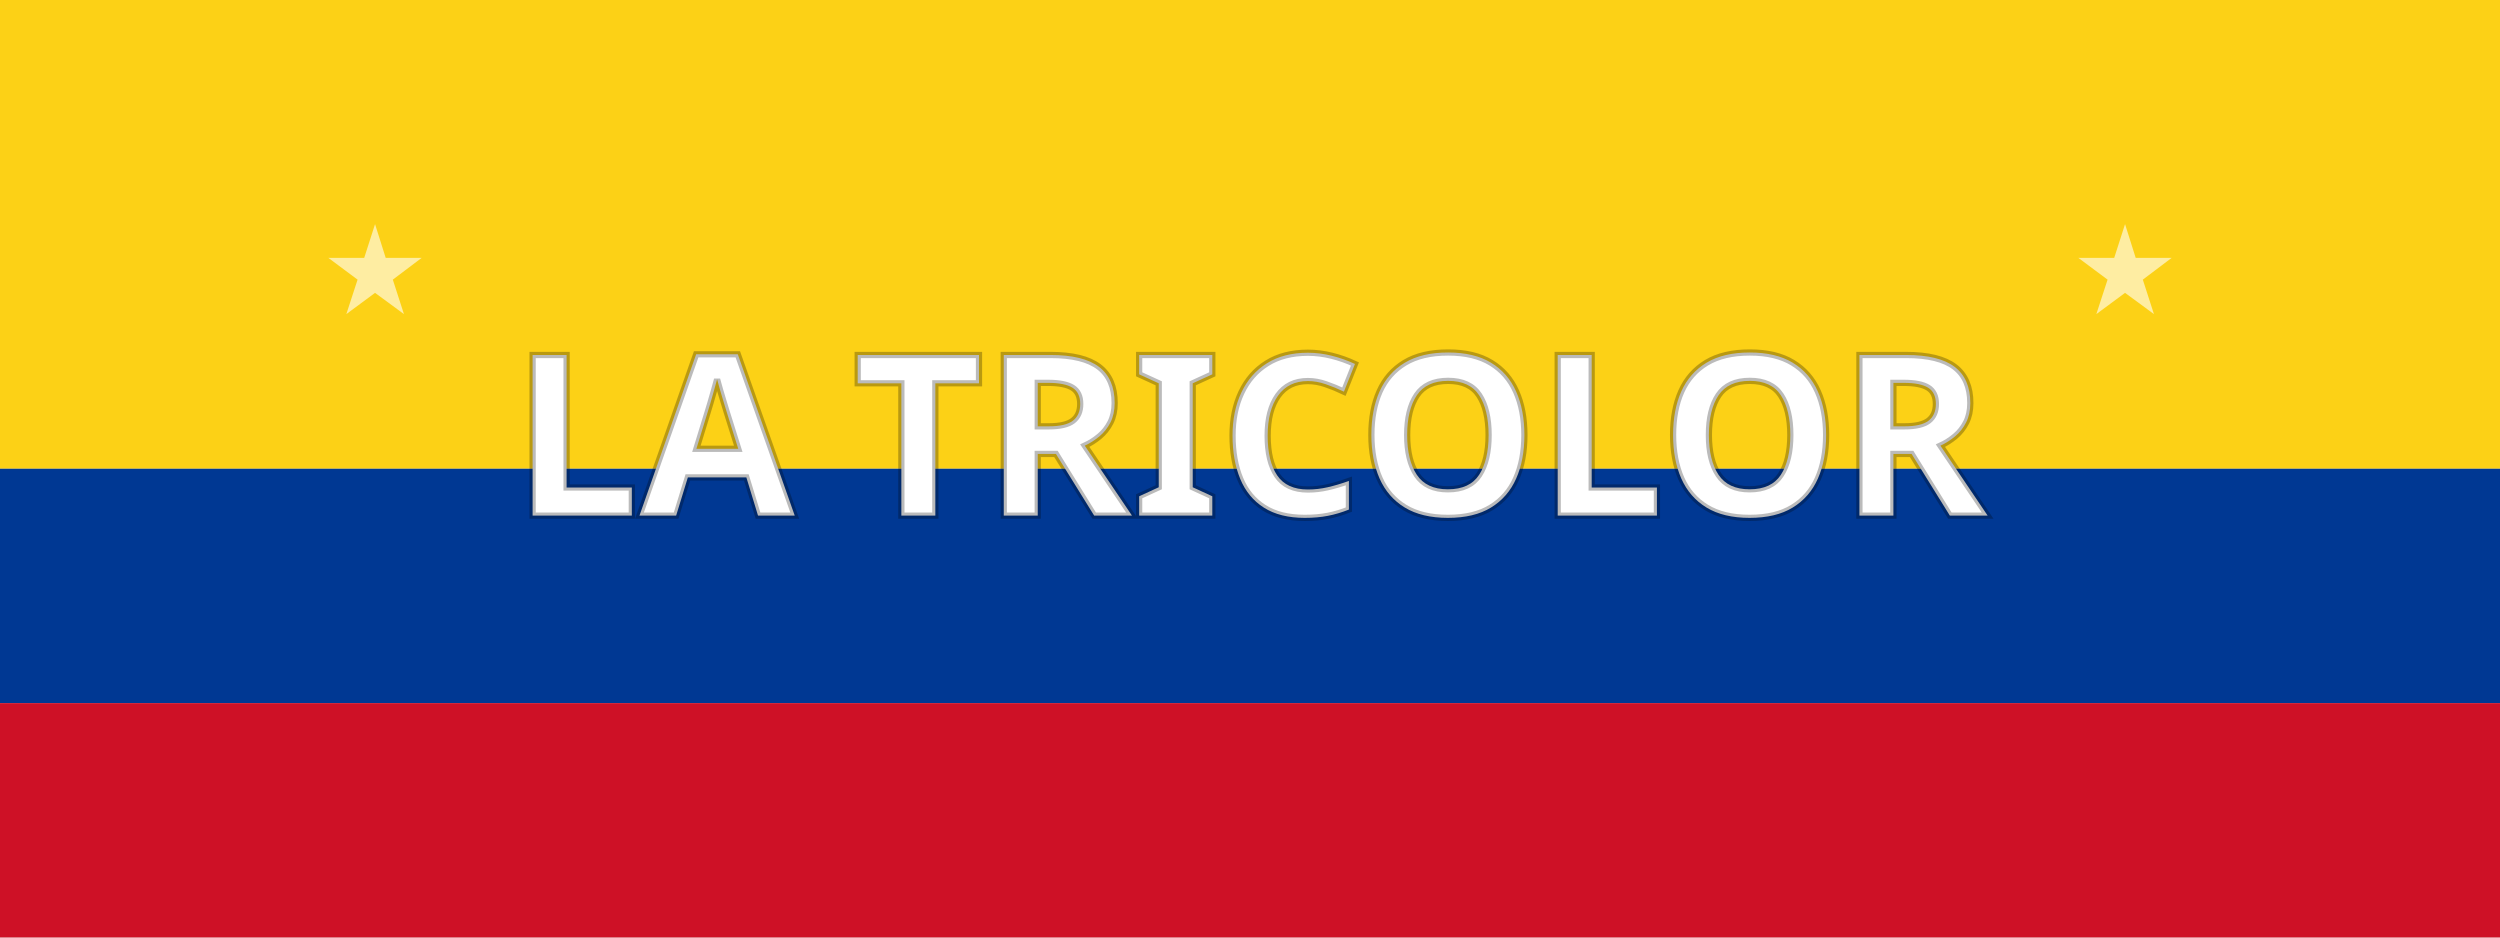
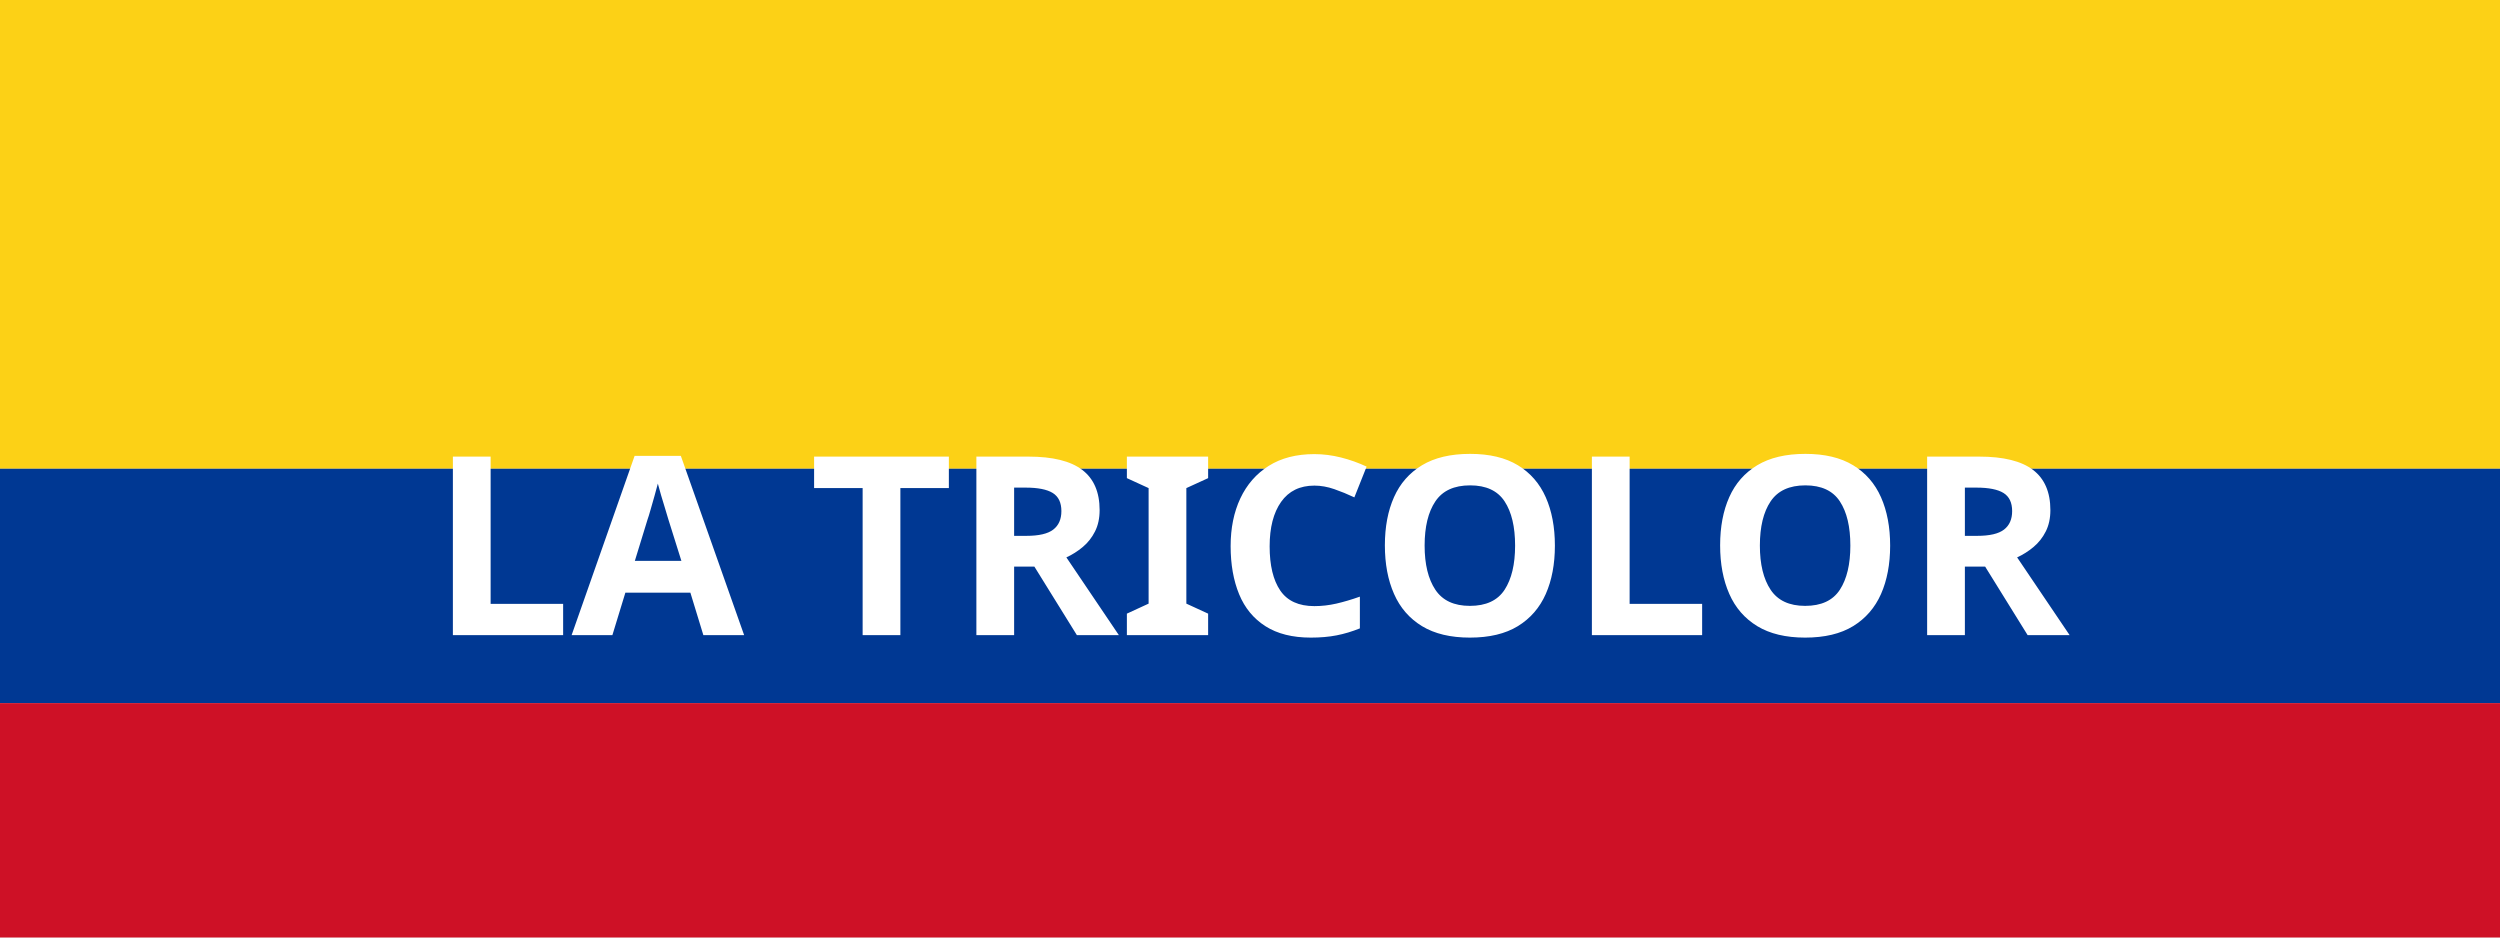
- <svg xmlns="http://www.w3.org/2000/svg" viewBox="0 0 800 300">
+ <svg xmlns="http://www.w3.org/2000/svg" viewBox="0 0 800 300" width="800" height="300">
  <rect x="0" y="0" width="800" height="150" fill="#FCD116" />
  <rect x="0" y="150" width="800" height="75" fill="#003893" />
  <rect x="0" y="225" width="800" height="75" fill="#CE1126" />
-   <text x="400" y="165" text-anchor="middle" font-family="Arial Black, sans-serif" font-size="72" font-weight="900" fill="white" stroke="#00000044" stroke-width="2">LA TRICOLOR</text>
-   <text x="120" y="100" font-size="40" text-anchor="middle" fill="white" opacity="0.6">★</text>
-   <text x="680" y="100" font-size="40" text-anchor="middle" fill="white" opacity="0.6">★</text>
+   <text x="400" y="175" text-anchor="middle" dominant-baseline="middle" font-family="Arial Black, Impact, sans-serif" font-size="80" font-weight="900" fill="white">LA TRICOLOR</text>
</svg>
